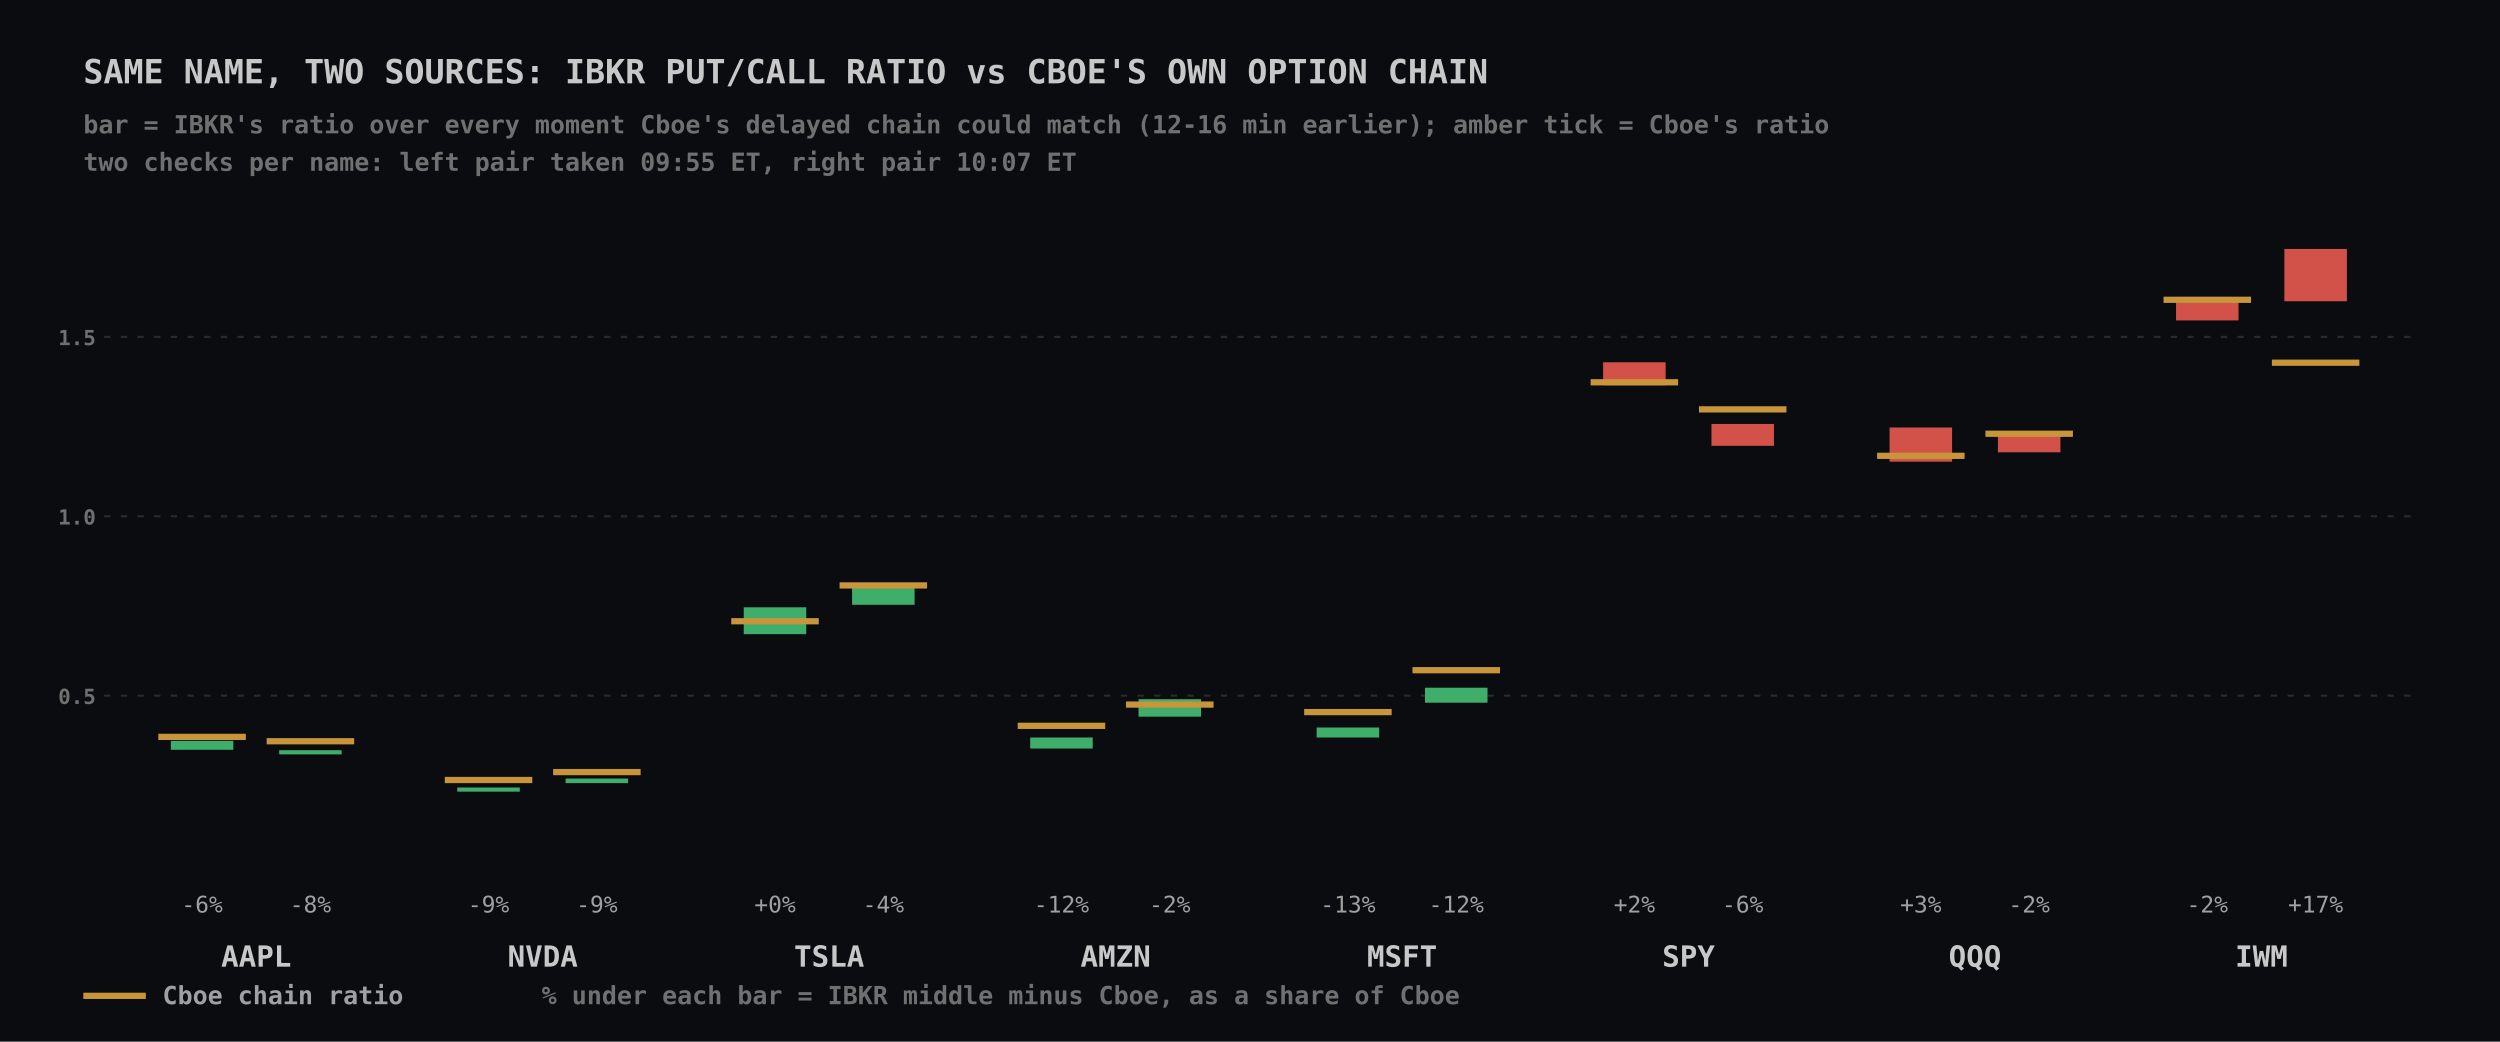
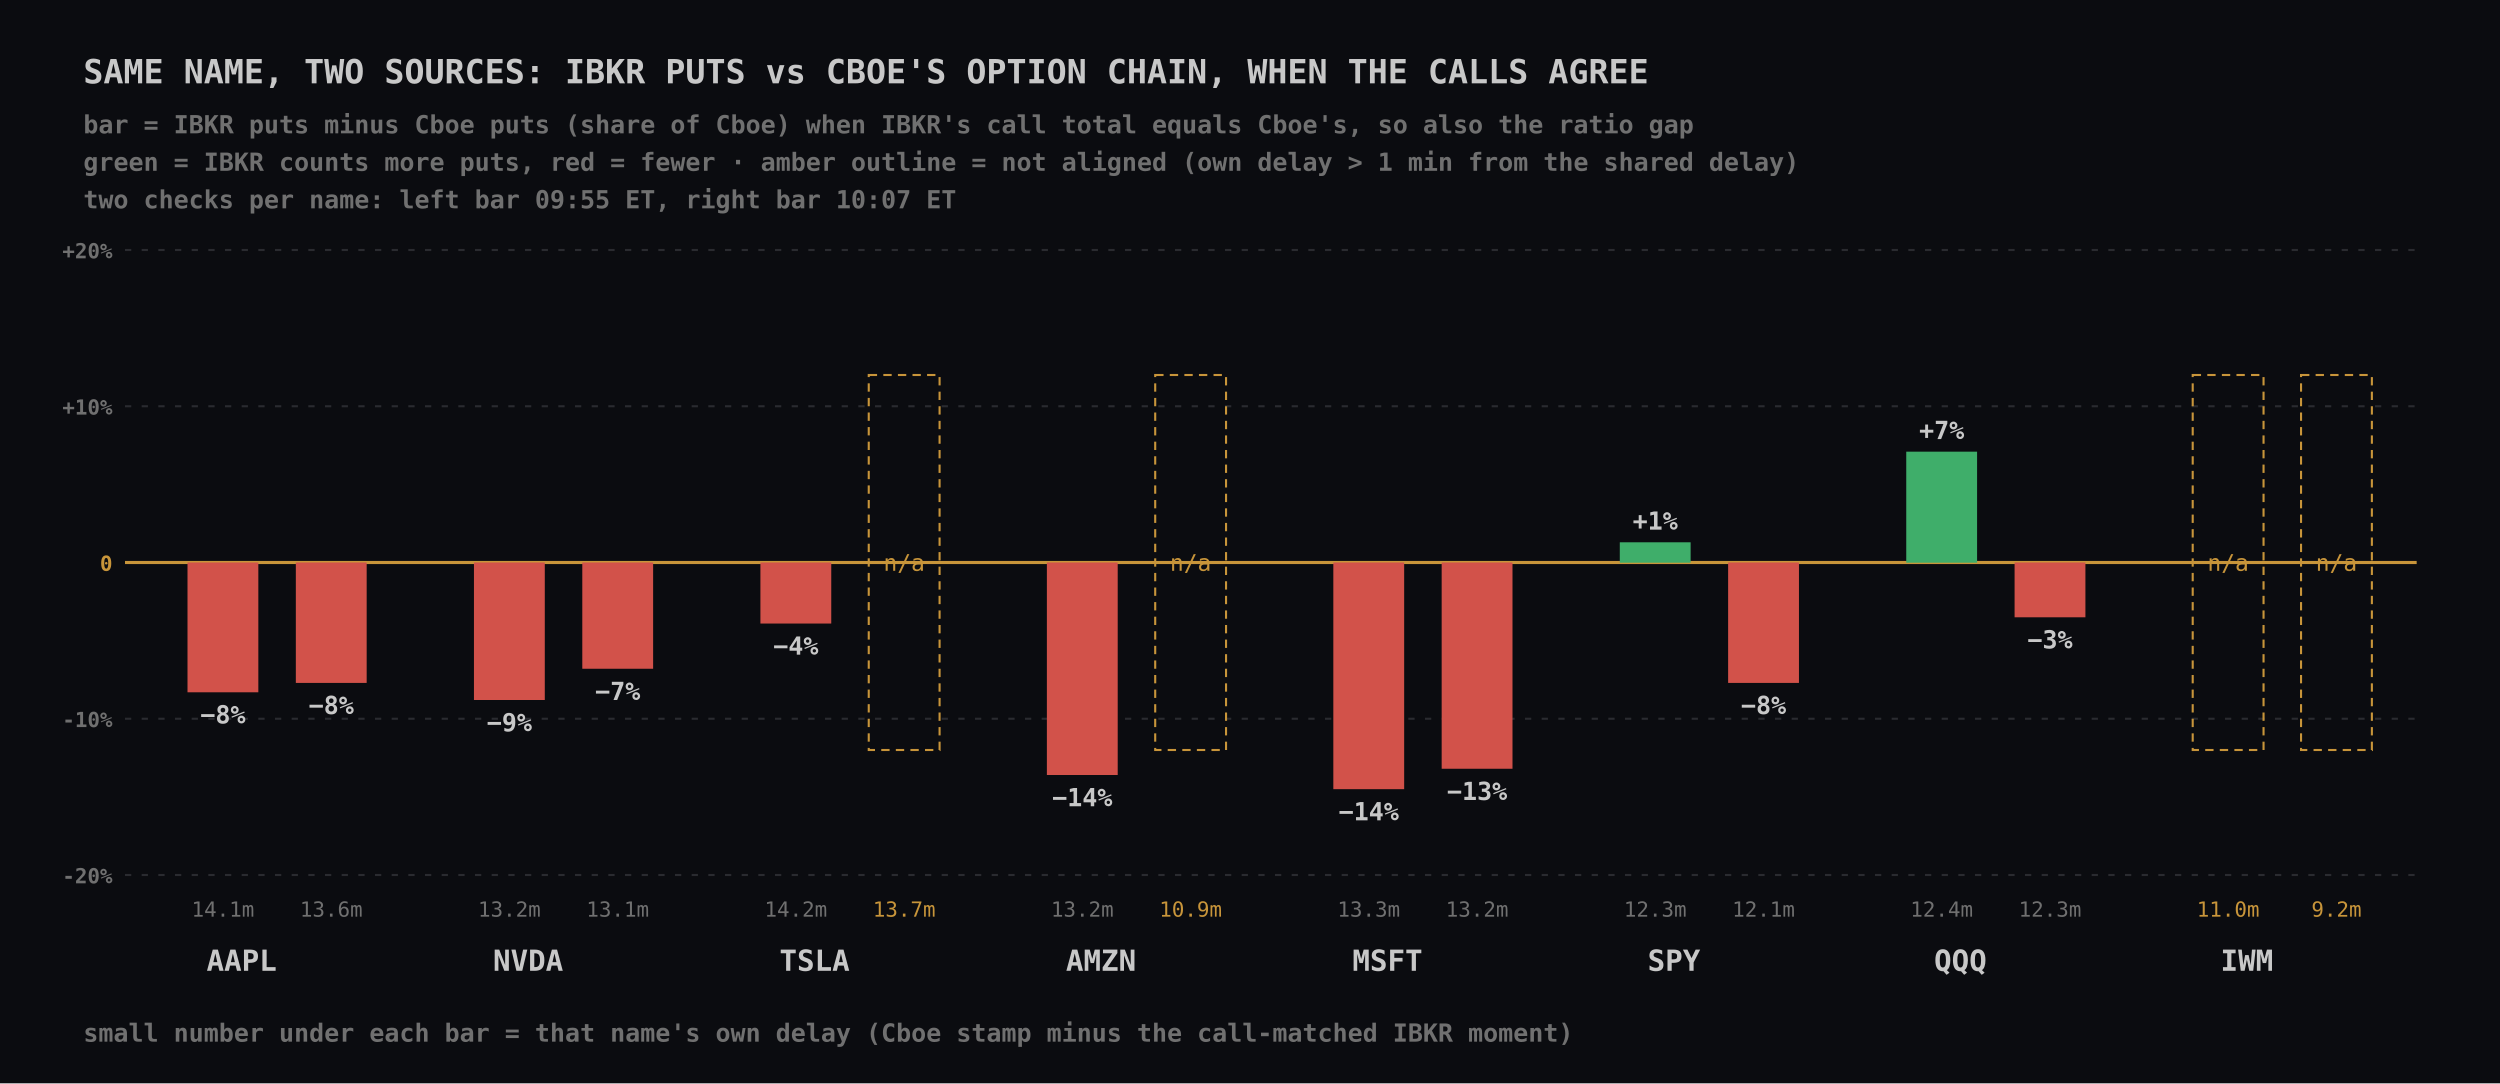
- <svg xmlns="http://www.w3.org/2000/svg" viewBox="0 0 1200 500" width="1200" height="500" role="img" aria-label="IBKR vs Cboe by name">
-   <rect width="1200" height="500" fill="#0b0c10" />
+ <svg xmlns="http://www.w3.org/2000/svg" viewBox="0 0 1200 520" width="1200" height="520" role="img" aria-label="IBKR vs Cboe by name">
+   <rect width="1200" height="520" fill="#0b0c10" />
  <g font-family="ui-monospace, SFMono-Regular, Menlo, monospace">
-     <text x="40" y="40" font-size="16" fill="#c8c8c8" text-anchor="start" font-weight="600">SAME NAME, TWO SOURCES: IBKR PUT/CALL RATIO vs CBOE'S OWN OPTION CHAIN</text>
-     <text x="40" y="64" font-size="12" fill="#707070" text-anchor="start" font-weight="600">bar = IBKR's ratio over every moment Cboe's delayed chain could match (12-16 min earlier); amber tick = Cboe's ratio</text>
-     <text x="40" y="82" font-size="12" fill="#707070" text-anchor="start" font-weight="600">two checks per name: left pair taken 09:55 ET, right pair 10:07 ET</text>
-     <line x1="50" x2="1160" y1="333.9" y2="333.9" stroke="#2a2b30" stroke-dasharray="3 5" />
-     <text x="46" y="337.889" font-size="10" fill="#707070" text-anchor="end" font-weight="600">0.5</text>
-     <line x1="50" x2="1160" y1="247.8" y2="247.8" stroke="#2a2b30" stroke-dasharray="3 5" />
-     <text x="46" y="251.778" font-size="10" fill="#707070" text-anchor="end" font-weight="600">1.0</text>
-     <line x1="50" x2="1160" y1="161.7" y2="161.7" stroke="#2a2b30" stroke-dasharray="3 5" />
-     <text x="46" y="165.667" font-size="10" fill="#707070" text-anchor="end" font-weight="600">1.5</text>
-     <rect x="82.0" y="355.6" width="30" height="4.3" fill="#3fae6a" />
-     <line x1="76.0" x2="118.0" y1="353.7" y2="353.7" stroke="#c8953a" stroke-width="3" />
-     <text x="97.0" y="438" font-size="11" fill="#a0a0a0" text-anchor="middle" font-weight="500">-6%</text>
-     <rect x="134.0" y="360.1" width="30" height="2.0" fill="#3fae6a" />
-     <line x1="128.0" x2="170.0" y1="355.8" y2="355.8" stroke="#c8953a" stroke-width="3" />
-     <text x="149.0" y="438" font-size="11" fill="#a0a0a0" text-anchor="middle" font-weight="500">-8%</text>
-     <text x="123.0" y="464" font-size="14" fill="#c8c8c8" text-anchor="middle" font-weight="600">AAPL</text>
-     <rect x="219.5" y="378.0" width="30" height="2.0" fill="#3fae6a" />
-     <line x1="213.5" x2="255.5" y1="374.4" y2="374.4" stroke="#c8953a" stroke-width="3" />
-     <text x="234.5" y="438" font-size="11" fill="#a0a0a0" text-anchor="middle" font-weight="500">-9%</text>
-     <rect x="271.5" y="373.7" width="30" height="2.2" fill="#3fae6a" />
-     <line x1="265.5" x2="307.5" y1="370.6" y2="370.6" stroke="#c8953a" stroke-width="3" />
-     <text x="286.5" y="438" font-size="11" fill="#a0a0a0" text-anchor="middle" font-weight="500">-9%</text>
-     <text x="260.5" y="464" font-size="14" fill="#c8c8c8" text-anchor="middle" font-weight="600">NVDA</text>
-     <rect x="357.0" y="291.5" width="30" height="12.9" fill="#3fae6a" />
-     <line x1="351.0" x2="393.0" y1="298.2" y2="298.2" stroke="#c8953a" stroke-width="3" />
-     <text x="372.0" y="438" font-size="11" fill="#a0a0a0" text-anchor="middle" font-weight="500">+0%</text>
-     <rect x="409.0" y="281.5" width="30" height="8.8" fill="#3fae6a" />
-     <line x1="403.0" x2="445.0" y1="281.0" y2="281.0" stroke="#c8953a" stroke-width="3" />
-     <text x="424.0" y="438" font-size="11" fill="#a0a0a0" text-anchor="middle" font-weight="500">-4%</text>
-     <text x="398.0" y="464" font-size="14" fill="#c8c8c8" text-anchor="middle" font-weight="600">TSLA</text>
-     <rect x="494.5" y="354.0" width="30" height="5.3" fill="#3fae6a" />
-     <line x1="488.5" x2="530.5" y1="348.4" y2="348.4" stroke="#c8953a" stroke-width="3" />
-     <text x="509.5" y="438" font-size="11" fill="#a0a0a0" text-anchor="middle" font-weight="500">-12%</text>
-     <rect x="546.5" y="335.6" width="30" height="8.4" fill="#3fae6a" />
-     <line x1="540.5" x2="582.5" y1="338.2" y2="338.2" stroke="#c8953a" stroke-width="3" />
-     <text x="561.5" y="438" font-size="11" fill="#a0a0a0" text-anchor="middle" font-weight="500">-2%</text>
-     <text x="535.5" y="464" font-size="14" fill="#c8c8c8" text-anchor="middle" font-weight="600">AMZN</text>
-     <rect x="632.0" y="349.2" width="30" height="4.8" fill="#3fae6a" />
-     <line x1="626.0" x2="668.0" y1="341.8" y2="341.8" stroke="#c8953a" stroke-width="3" />
-     <text x="647.0" y="438" font-size="11" fill="#a0a0a0" text-anchor="middle" font-weight="500">-13%</text>
-     <rect x="684.0" y="330.1" width="30" height="7.2" fill="#3fae6a" />
-     <line x1="678.0" x2="720.0" y1="321.7" y2="321.7" stroke="#c8953a" stroke-width="3" />
-     <text x="699.0" y="438" font-size="11" fill="#a0a0a0" text-anchor="middle" font-weight="500">-12%</text>
-     <text x="673.0" y="464" font-size="14" fill="#c8c8c8" text-anchor="middle" font-weight="600">MSFT</text>
-     <rect x="769.5" y="173.9" width="30" height="11.0" fill="#d2524a" />
-     <line x1="763.5" x2="805.5" y1="183.5" y2="183.5" stroke="#c8953a" stroke-width="3" />
-     <text x="784.5" y="438" font-size="11" fill="#a0a0a0" text-anchor="middle" font-weight="500">+2%</text>
-     <rect x="821.5" y="203.5" width="30" height="10.5" fill="#d2524a" />
-     <line x1="815.5" x2="857.5" y1="196.5" y2="196.5" stroke="#c8953a" stroke-width="3" />
-     <text x="836.5" y="438" font-size="11" fill="#a0a0a0" text-anchor="middle" font-weight="500">-6%</text>
-     <text x="810.5" y="464" font-size="14" fill="#c8c8c8" text-anchor="middle" font-weight="600">SPY</text>
-     <rect x="907.0" y="205.2" width="30" height="16.4" fill="#d2524a" />
-     <line x1="901.0" x2="943.0" y1="218.8" y2="218.8" stroke="#c8953a" stroke-width="3" />
-     <text x="922.0" y="438" font-size="11" fill="#a0a0a0" text-anchor="middle" font-weight="500">+3%</text>
-     <rect x="959.0" y="209.0" width="30" height="8.1" fill="#d2524a" />
-     <line x1="953.0" x2="995.0" y1="208.2" y2="208.2" stroke="#c8953a" stroke-width="3" />
-     <text x="974.0" y="438" font-size="11" fill="#a0a0a0" text-anchor="middle" font-weight="500">-2%</text>
-     <text x="948.0" y="464" font-size="14" fill="#c8c8c8" text-anchor="middle" font-weight="600">QQQ</text>
-     <rect x="1044.5" y="142.6" width="30" height="11.2" fill="#d2524a" />
-     <line x1="1038.5" x2="1080.5" y1="143.9" y2="143.9" stroke="#c8953a" stroke-width="3" />
-     <text x="1059.5" y="438" font-size="11" fill="#a0a0a0" text-anchor="middle" font-weight="500">-2%</text>
-     <rect x="1096.5" y="119.5" width="30" height="25.1" fill="#d2524a" />
-     <line x1="1090.5" x2="1132.5" y1="174.1" y2="174.1" stroke="#c8953a" stroke-width="3" />
-     <text x="1111.5" y="438" font-size="11" fill="#a0a0a0" text-anchor="middle" font-weight="500">+17%</text>
-     <text x="1085.5" y="464" font-size="14" fill="#c8c8c8" text-anchor="middle" font-weight="600">IWM</text>
-     <line x1="40" x2="70" y1="478" y2="478" stroke="#c8953a" stroke-width="3" />
-     <text x="78" y="482" font-size="12" fill="#a0a0a0" text-anchor="start" font-weight="600">Cboe chain ratio</text>
-     <text x="260" y="482" font-size="12" fill="#707070" text-anchor="start" font-weight="600">% under each bar = IBKR middle minus Cboe, as a share of Cboe</text>
+     <text x="40" y="40" font-size="16" fill="#c8c8c8" text-anchor="start" font-weight="600">SAME NAME, TWO SOURCES: IBKR PUTS vs CBOE'S OPTION CHAIN, WHEN THE CALLS AGREE</text>
+     <text x="40" y="64" font-size="12" fill="#707070" text-anchor="start" font-weight="600">bar = IBKR puts minus Cboe puts (share of Cboe) when IBKR's call total equals Cboe's, so also the ratio gap</text>
+     <text x="40" y="82" font-size="12" fill="#707070" text-anchor="start" font-weight="600">green = IBKR counts more puts, red = fewer · amber outline = not aligned (own delay &gt; 1 min from the shared delay)</text>
+     <text x="40" y="100" font-size="12" fill="#707070" text-anchor="start" font-weight="600">two checks per name: left bar 09:55 ET, right bar 10:07 ET</text>
+     <line x1="60" x2="1160" y1="420.0" y2="420.0" stroke="#2a2b30" stroke-dasharray="3 5" />
+     <text x="54" y="424" font-size="10" fill="#707070" text-anchor="end" font-weight="600">-20%</text>
+     <line x1="60" x2="1160" y1="345.0" y2="345.0" stroke="#2a2b30" stroke-dasharray="3 5" />
+     <text x="54" y="349" font-size="10" fill="#707070" text-anchor="end" font-weight="600">-10%</text>
+     <line x1="60" x2="1160" y1="195.0" y2="195.0" stroke="#2a2b30" stroke-dasharray="3 5" />
+     <text x="54" y="199" font-size="10" fill="#707070" text-anchor="end" font-weight="600">+10%</text>
+     <line x1="60" x2="1160" y1="120.0" y2="120.0" stroke="#2a2b30" stroke-dasharray="3 5" />
+     <text x="54" y="124" font-size="10" fill="#707070" text-anchor="end" font-weight="600">+20%</text>
+     <line x1="60" x2="1160" y1="270" y2="270" stroke="#c8953a" stroke-width="1.5" />
+     <text x="54" y="274" font-size="10" fill="#c8953a" text-anchor="end" font-weight="600">0</text>
+     <rect x="90" y="270.0" width="34" height="62.3" fill="#d2524a" />
+     <text x="107" y="347.25" font-size="12" fill="#c8c8c8" text-anchor="middle" font-weight="600">−8%</text>
+     <text x="107" y="440" font-size="10" fill="#707070" text-anchor="middle" font-weight="500">14.1m</text>
+     <rect x="142" y="270.0" width="34" height="57.8" fill="#d2524a" />
+     <text x="159" y="342.75" font-size="12" fill="#c8c8c8" text-anchor="middle" font-weight="600">−8%</text>
+     <text x="159" y="440" font-size="10" fill="#707070" text-anchor="middle" font-weight="500">13.6m</text>
+     <text x="116" y="466" font-size="14" fill="#c8c8c8" text-anchor="middle" font-weight="600">AAPL</text>
+     <rect x="227.5" y="270.0" width="34" height="66.0" fill="#d2524a" />
+     <text x="244.5" y="351" font-size="12" fill="#c8c8c8" text-anchor="middle" font-weight="600">−9%</text>
+     <text x="244.5" y="440" font-size="10" fill="#707070" text-anchor="middle" font-weight="500">13.2m</text>
+     <rect x="279.5" y="270.0" width="34" height="51.0" fill="#d2524a" />
+     <text x="296.5" y="336" font-size="12" fill="#c8c8c8" text-anchor="middle" font-weight="600">−7%</text>
+     <text x="296.5" y="440" font-size="10" fill="#707070" text-anchor="middle" font-weight="500">13.1m</text>
+     <text x="253.5" y="466" font-size="14" fill="#c8c8c8" text-anchor="middle" font-weight="600">NVDA</text>
+     <rect x="365" y="270.0" width="34" height="29.3" fill="#d2524a" />
+     <text x="382" y="314.25" font-size="12" fill="#c8c8c8" text-anchor="middle" font-weight="600">−4%</text>
+     <text x="382" y="440" font-size="10" fill="#707070" text-anchor="middle" font-weight="500">14.2m</text>
+     <rect x="417" y="180.0" width="34" height="180.0" fill="none" stroke="#c8953a" stroke-dasharray="4 3" />
+     <text x="434" y="274" font-size="11" fill="#c8953a" text-anchor="middle" font-weight="500">n/a</text>
+     <text x="434" y="440" font-size="10" fill="#c8953a" text-anchor="middle" font-weight="500">13.7m</text>
+     <text x="391" y="466" font-size="14" fill="#c8c8c8" text-anchor="middle" font-weight="600">TSLA</text>
+     <rect x="502.5" y="270.0" width="34" height="102.0" fill="#d2524a" />
+     <text x="519.5" y="387" font-size="12" fill="#c8c8c8" text-anchor="middle" font-weight="600">−14%</text>
+     <text x="519.5" y="440" font-size="10" fill="#707070" text-anchor="middle" font-weight="500">13.2m</text>
+     <rect x="554.5" y="180.0" width="34" height="180.0" fill="none" stroke="#c8953a" stroke-dasharray="4 3" />
+     <text x="571.5" y="274" font-size="11" fill="#c8953a" text-anchor="middle" font-weight="500">n/a</text>
+     <text x="571.5" y="440" font-size="10" fill="#c8953a" text-anchor="middle" font-weight="500">10.9m</text>
+     <text x="528.5" y="466" font-size="14" fill="#c8c8c8" text-anchor="middle" font-weight="600">AMZN</text>
+     <rect x="640" y="270.0" width="34" height="108.8" fill="#d2524a" />
+     <text x="657" y="393.75" font-size="12" fill="#c8c8c8" text-anchor="middle" font-weight="600">−14%</text>
+     <text x="657" y="440" font-size="10" fill="#707070" text-anchor="middle" font-weight="500">13.3m</text>
+     <rect x="692" y="270.0" width="34" height="99.0" fill="#d2524a" />
+     <text x="709" y="384" font-size="12" fill="#c8c8c8" text-anchor="middle" font-weight="600">−13%</text>
+     <text x="709" y="440" font-size="10" fill="#707070" text-anchor="middle" font-weight="500">13.2m</text>
+     <text x="666" y="466" font-size="14" fill="#c8c8c8" text-anchor="middle" font-weight="600">MSFT</text>
+     <rect x="777.5" y="260.3" width="34" height="9.8" fill="#3fae6a" />
+     <text x="794.5" y="254.25" font-size="12" fill="#c8c8c8" text-anchor="middle" font-weight="600">+1%</text>
+     <text x="794.5" y="440" font-size="10" fill="#707070" text-anchor="middle" font-weight="500">12.3m</text>
+     <rect x="829.5" y="270.0" width="34" height="57.8" fill="#d2524a" />
+     <text x="846.5" y="342.75" font-size="12" fill="#c8c8c8" text-anchor="middle" font-weight="600">−8%</text>
+     <text x="846.5" y="440" font-size="10" fill="#707070" text-anchor="middle" font-weight="500">12.1m</text>
+     <text x="803.5" y="466" font-size="14" fill="#c8c8c8" text-anchor="middle" font-weight="600">SPY</text>
+     <rect x="915" y="216.8" width="34" height="53.3" fill="#3fae6a" />
+     <text x="932" y="210.75" font-size="12" fill="#c8c8c8" text-anchor="middle" font-weight="600">+7%</text>
+     <text x="932" y="440" font-size="10" fill="#707070" text-anchor="middle" font-weight="500">12.4m</text>
+     <rect x="967" y="270.0" width="34" height="26.3" fill="#d2524a" />
+     <text x="984" y="311.25" font-size="12" fill="#c8c8c8" text-anchor="middle" font-weight="600">−3%</text>
+     <text x="984" y="440" font-size="10" fill="#707070" text-anchor="middle" font-weight="500">12.3m</text>
+     <text x="941" y="466" font-size="14" fill="#c8c8c8" text-anchor="middle" font-weight="600">QQQ</text>
+     <rect x="1052.5" y="180.0" width="34" height="180.0" fill="none" stroke="#c8953a" stroke-dasharray="4 3" />
+     <text x="1069.5" y="274" font-size="11" fill="#c8953a" text-anchor="middle" font-weight="500">n/a</text>
+     <text x="1069.5" y="440" font-size="10" fill="#c8953a" text-anchor="middle" font-weight="500">11.0m</text>
+     <rect x="1104.5" y="180.0" width="34" height="180.0" fill="none" stroke="#c8953a" stroke-dasharray="4 3" />
+     <text x="1121.5" y="274" font-size="11" fill="#c8953a" text-anchor="middle" font-weight="500">n/a</text>
+     <text x="1121.5" y="440" font-size="10" fill="#c8953a" text-anchor="middle" font-weight="500">9.2m</text>
+     <text x="1078.5" y="466" font-size="14" fill="#c8c8c8" text-anchor="middle" font-weight="600">IWM</text>
+     <text x="40" y="500" font-size="12" fill="#707070" text-anchor="start" font-weight="600">small number under each bar = that name's own delay (Cboe stamp minus the call-matched IBKR moment)</text>
  </g>
</svg>
